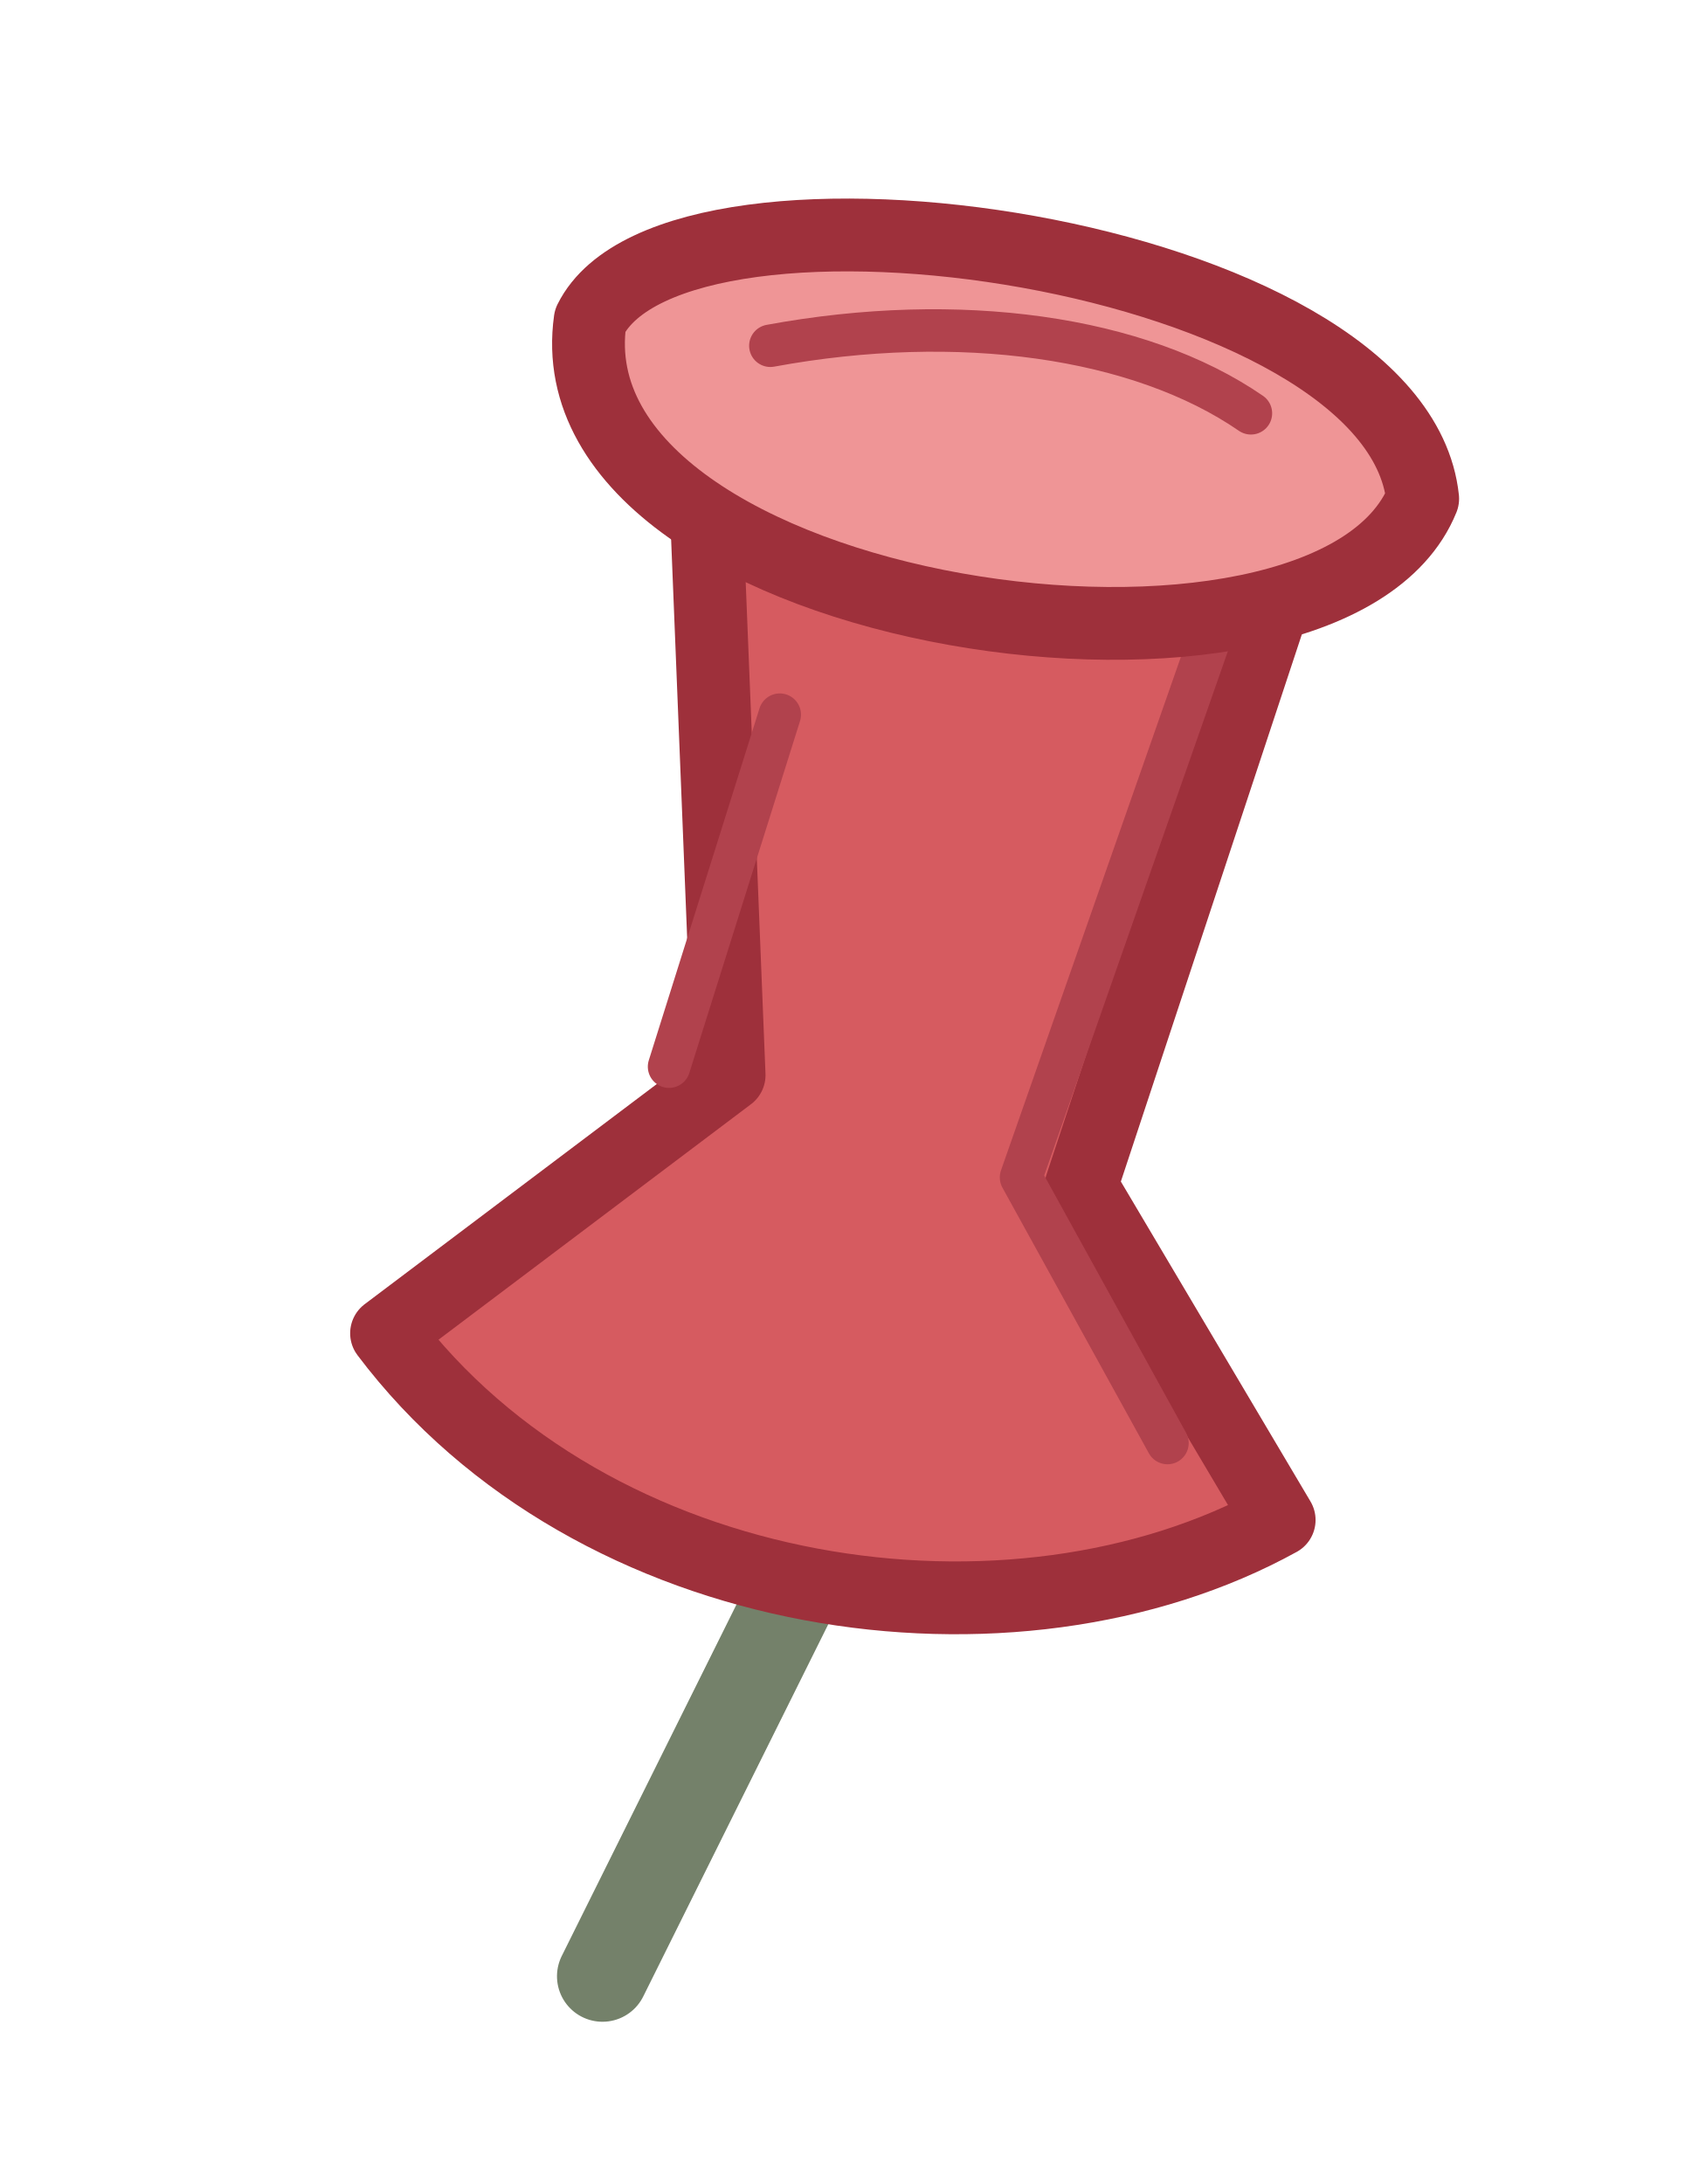
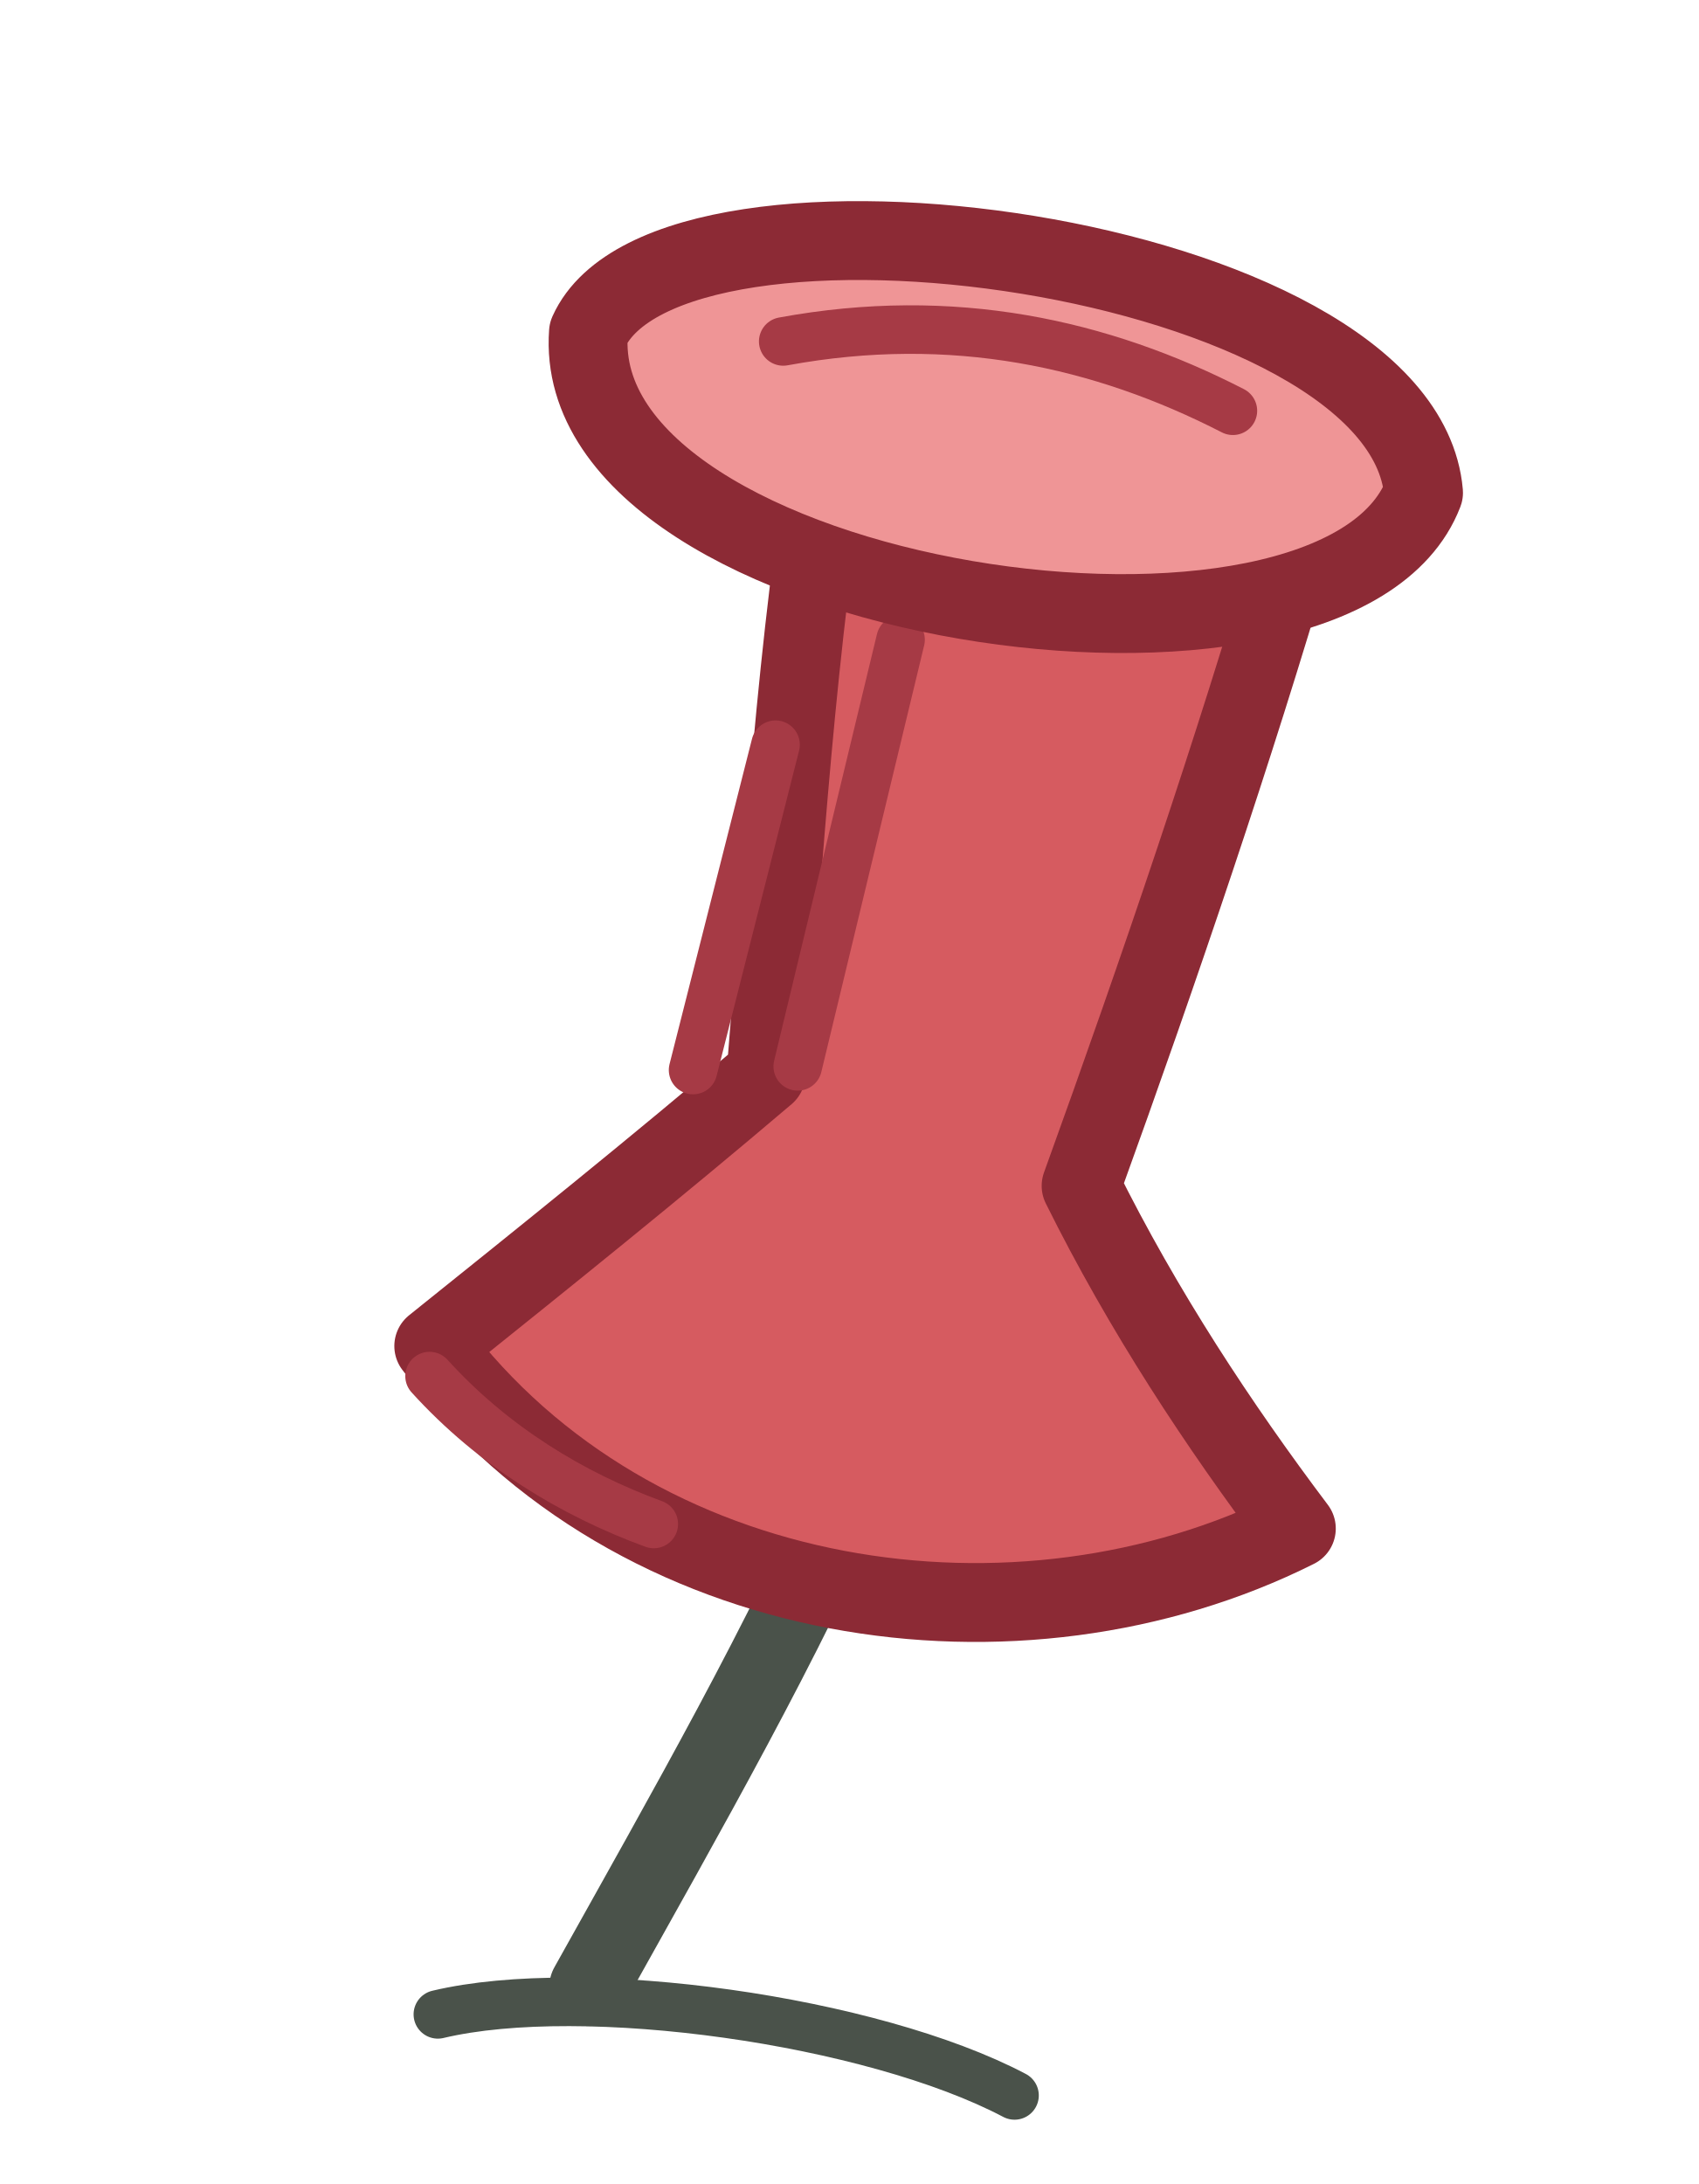
<svg xmlns="http://www.w3.org/2000/svg" width="28" height="36" viewBox="0 0 28 36">
  <g fill="none" stroke-linecap="round" stroke-linejoin="round" transform="rotate(8 14 18)">
-     <path d="m15 24-3 9" stroke="#74816a" stroke-width="1.5" />
-     <path d="m10 7 10 1-2 11 4 5c-4 3-11 3-15-1l5-5Z" fill="#d65b60" stroke="#9e303b" stroke-width="1.2" />
-     <path d="m11 8 8 1-2 10 3 4M12 12l-1 6" stroke="#b1424d" stroke-width=".7" />
-     <path d="M8 6c1-3 13-3 14 1-1 4-14 4-14-1Z" fill="#ef9596" stroke="#9e303b" stroke-width="1.2" />
-     <path d="M11 6c3-1 6-1 8 0" stroke="#b1424d" stroke-width=".7" />
+     <path d="M15 24.2c-.8 2.9-2 5.9-3.2 9" stroke="#4a524a" stroke-width="1.3" />
+     <path d="M10.2 7.2c3.2.5 6.6.6 9.8.9-.5 3.4-1.2 7.1-2 10.9 1.3 1.9 2.8 3.6 4.3 5.1-4.2 2.9-10.6 2.9-14.5-1 1.6-1.7 3.2-3.4 4.8-5.2-.2-3.5-.5-7.1-.4-10.7Z" fill="#d65b60" stroke="#8c2a35" stroke-width="1.3" />
+     <path d="M12 12.5l-.6 5.5M13.8 10.5l-.7 7.2M7.8 23.6c1.2 1 2.6 1.6 4 1.9" stroke="#a63a45" stroke-width=".8" />
+     <path d="M8 6.2c.9-3.1 13.1-3.2 14 .7-.9 3.9-13.7 3.8-14-.7Z" fill="#ef9596" stroke="#8c2a35" stroke-width="1.3" />
+     <path d="M11.2 5.9c2.7-.9 5.2-.7 7.5.1" stroke="#a63a45" stroke-width=".8" />
+     <path d="M9.4 34c2.3-.9 7.1-.9 9.6 0" stroke="#4a524a" stroke-width=".8" />
  </g>
</svg>
